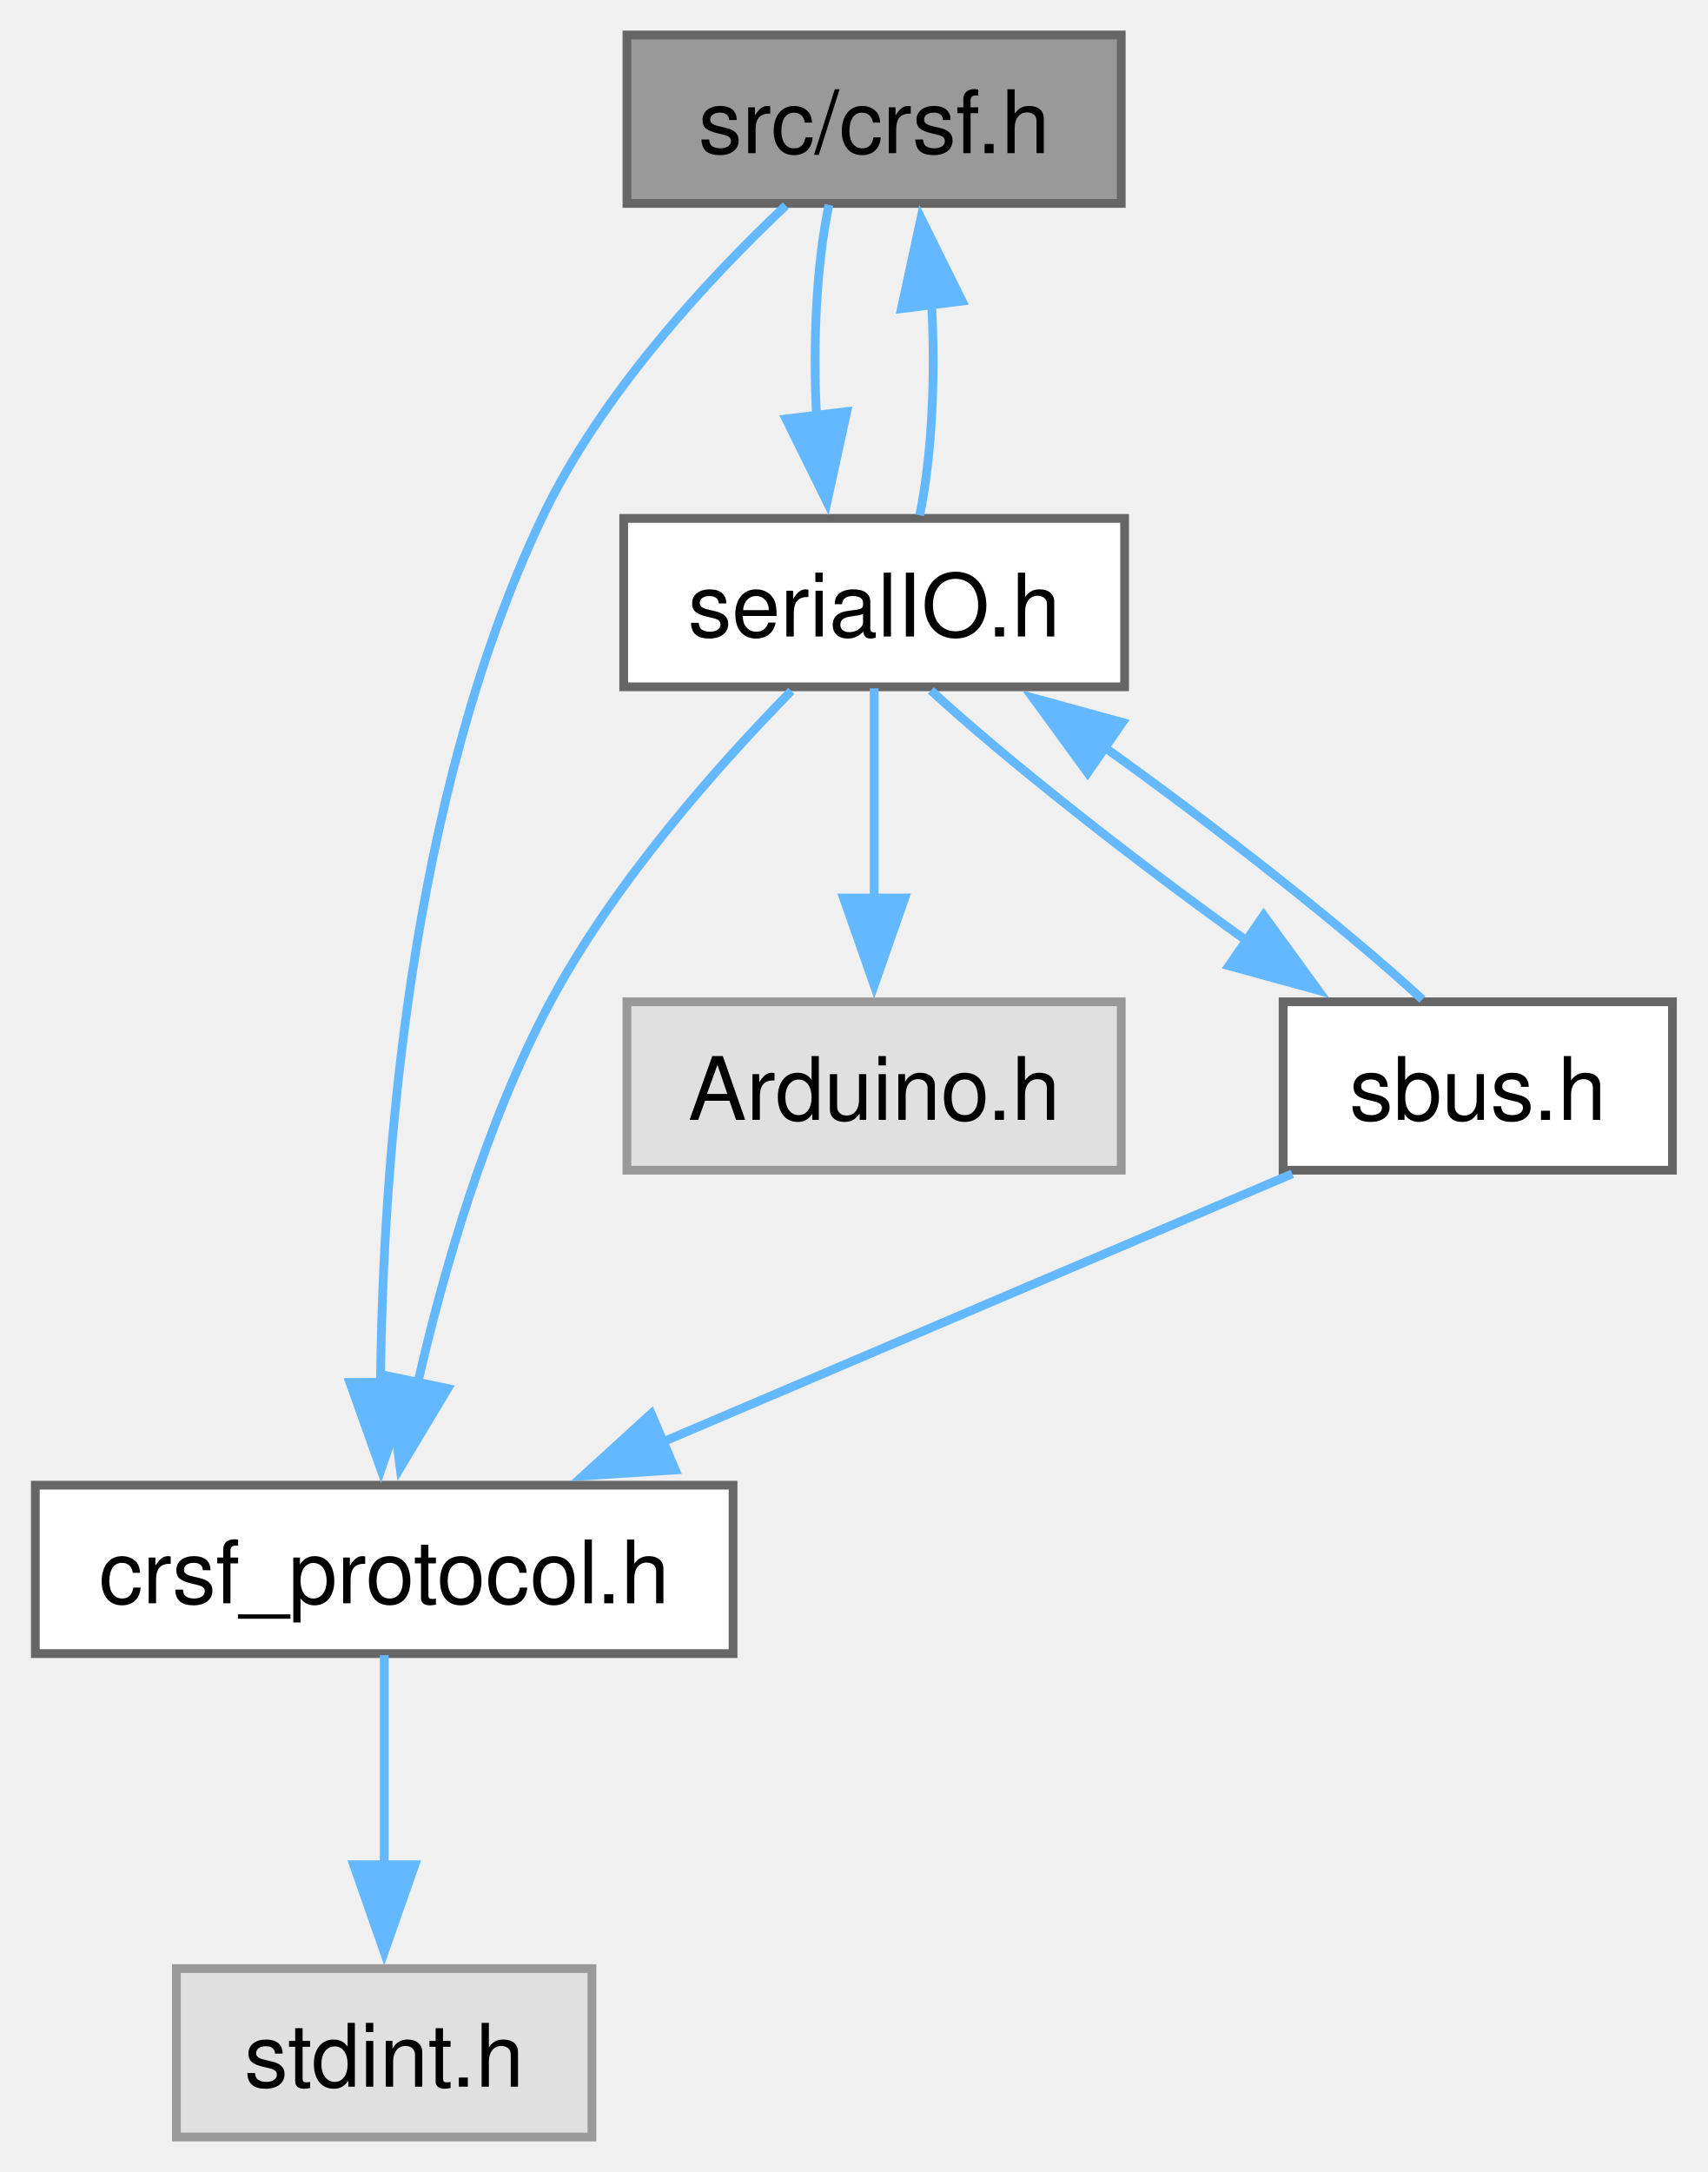
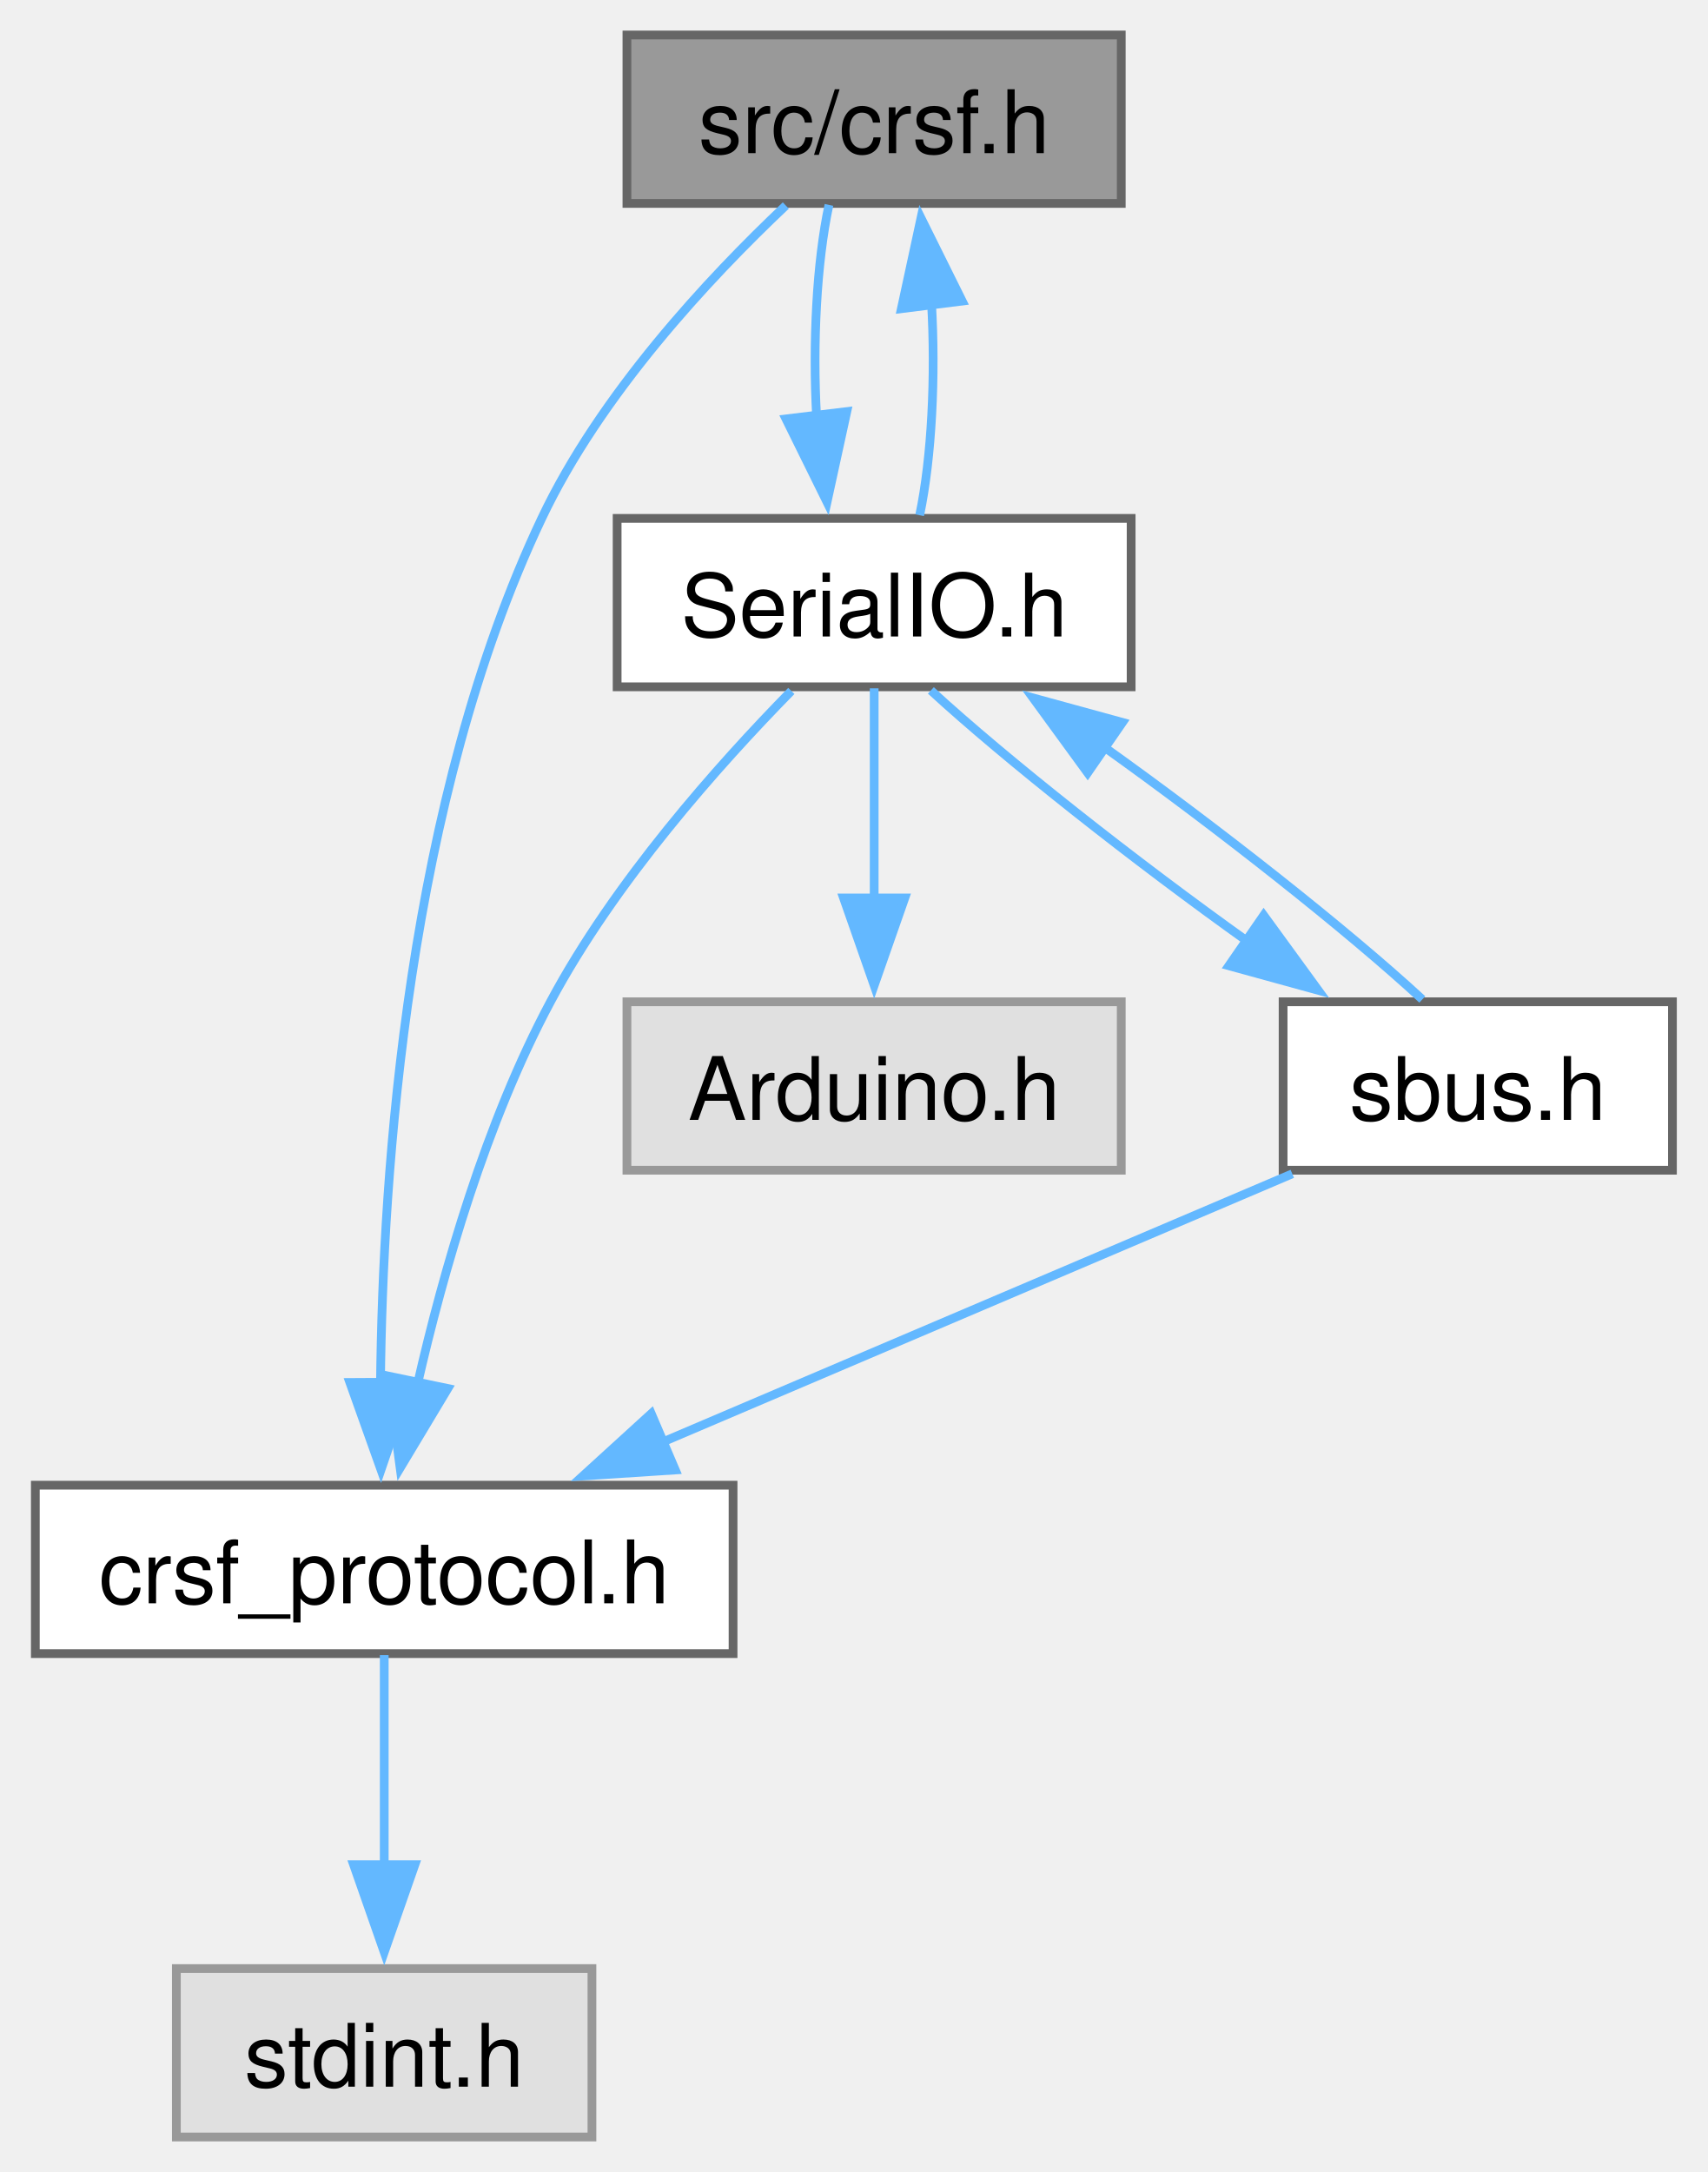
<svg xmlns="http://www.w3.org/2000/svg" xmlns:xlink="http://www.w3.org/1999/xlink" width="195pt" height="248pt" viewBox="0.00 0.00 195.12 248.25">
  <g id="graph0" class="graph" transform="scale(1 1) rotate(0) translate(4 244.25)">
    <g id="Node000001" class="node">
      <g id="a_Node000001">
        <a xlink:title="Header file for the CRSF protocol implementation.">
          <polygon fill="#999999" stroke="#666666" points="124.12,-240.25 67.62,-240.25 67.62,-221 124.12,-221 124.12,-240.25" />
          <text text-anchor="middle" x="95.88" y="-226.75" font-family="Helvetica,sans-Serif" font-size="10.00">src/crsf.h</text>
        </a>
      </g>
    </g>
    <g id="Node000002" class="node">
      <g id="a_Node000002">
        <a xlink:href="crsf__protocol_8h.html" target="_top" xlink:title="Header file for the CRSF protocol implementation.">
          <polygon fill="white" stroke="#666666" points="79.75,-74.5 0,-74.5 0,-55.25 79.75,-55.25 79.75,-74.5" />
          <text text-anchor="middle" x="39.88" y="-61" font-family="Helvetica,sans-Serif" font-size="10.00">crsf_protocol.h</text>
        </a>
      </g>
    </g>
    <g id="edge1_Node000001_Node000002" class="edge">
      <g id="a_edge1_Node000001_Node000002">
        <a xlink:title=" ">
          <path fill="none" stroke="#63b8ff" d="M85.78,-220.76C76.97,-212.44 64.58,-199.16 57.88,-185 42.62,-152.79 39.7,-110.69 39.45,-86.13" />
          <polygon fill="#63b8ff" stroke="#63b8ff" points="42.95,-86.28 39.51,-76.26 35.95,-86.24 42.95,-86.28" />
        </a>
      </g>
    </g>
    <g id="Node000004" class="node">
      <g id="a_Node000004">
-         <a xlink:href="serialIO_8h.html" target="_top" xlink:title="Header file for serial input/output (IO) functionality.">
-           <polygon fill="white" stroke="#666666" points="124.5,-185 67.25,-185 67.25,-165.75 124.5,-165.75 124.5,-185" />
-           <text text-anchor="middle" x="95.88" y="-171.5" font-family="Helvetica,sans-Serif" font-size="10.00">serialIO.h</text>
+         <a xlink:href="SerialIO_8h.html" target="_top" xlink:title="Header file for serial input/output (IO) functionality.">
+           <polygon fill="white" stroke="#666666" points="125.25,-185 66.5,-185 66.5,-165.75 125.25,-165.75 125.25,-185" />
+           <text text-anchor="middle" x="95.88" y="-171.5" font-family="Helvetica,sans-Serif" font-size="10.00">SerialIO.h</text>
        </a>
      </g>
    </g>
    <g id="edge3_Node000001_Node000004" class="edge">
      <g id="a_edge3_Node000001_Node000004">
        <a xlink:title=" ">
          <path fill="none" stroke="#63b8ff" d="M90.71,-220.83C89.3,-214.24 88.83,-204.96 89.3,-196.57" />
          <polygon fill="#63b8ff" stroke="#63b8ff" points="92.75,-197.21 90.49,-186.86 85.8,-196.37 92.75,-197.21" />
        </a>
      </g>
    </g>
    <g id="Node000003" class="node">
      <g id="a_Node000003">
        <a xlink:title=" ">
          <polygon fill="#e0e0e0" stroke="#999999" points="63.62,-19.25 16.12,-19.25 16.12,0 63.62,0 63.62,-19.25" />
          <text text-anchor="middle" x="39.88" y="-5.75" font-family="Helvetica,sans-Serif" font-size="10.00">stdint.h</text>
        </a>
      </g>
    </g>
    <g id="edge2_Node000002_Node000003" class="edge">
      <g id="a_edge2_Node000002_Node000003">
        <a xlink:title=" ">
          <path fill="none" stroke="#63b8ff" d="M39.88,-55.08C39.88,-48.57 39.88,-39.42 39.88,-31.12" />
          <polygon fill="#63b8ff" stroke="#63b8ff" points="43.38,-31.12 39.88,-21.12 36.38,-31.12 43.38,-31.12" />
        </a>
      </g>
    </g>
    <g id="edge9_Node000004_Node000001" class="edge">
      <g id="a_edge9_Node000004_Node000001">
        <a xlink:title=" ">
          <path fill="none" stroke="#63b8ff" d="M101.08,-185.36C102.47,-192 102.92,-201.3 102.43,-209.67" />
          <polygon fill="#63b8ff" stroke="#63b8ff" points="98.99,-208.97 101.23,-219.33 105.94,-209.84 98.99,-208.97" />
        </a>
      </g>
    </g>
    <g id="edge4_Node000004_Node000002" class="edge">
      <g id="a_edge4_Node000004_Node000002">
        <a xlink:title=" ">
          <path fill="none" stroke="#63b8ff" d="M86.41,-165.28C78.08,-156.79 66.18,-143.42 58.88,-129.75 51.52,-115.99 46.64,-98.99 43.67,-85.99" />
          <polygon fill="#63b8ff" stroke="#63b8ff" points="47.15,-85.55 41.7,-76.47 40.3,-86.98 47.15,-85.55" />
        </a>
      </g>
    </g>
    <g id="Node000005" class="node">
      <g id="a_Node000005">
        <a xlink:title=" ">
          <polygon fill="#e0e0e0" stroke="#999999" points="124.12,-129.75 67.62,-129.75 67.62,-110.5 124.12,-110.5 124.12,-129.75" />
          <text text-anchor="middle" x="95.88" y="-116.25" font-family="Helvetica,sans-Serif" font-size="10.00">Arduino.h</text>
        </a>
      </g>
    </g>
    <g id="edge5_Node000004_Node000005" class="edge">
      <g id="a_edge5_Node000004_Node000005">
        <a xlink:title=" ">
          <path fill="none" stroke="#63b8ff" d="M95.88,-165.58C95.88,-159.07 95.88,-149.92 95.88,-141.62" />
          <polygon fill="#63b8ff" stroke="#63b8ff" points="99.38,-141.62 95.88,-131.62 92.38,-141.62 99.38,-141.62" />
        </a>
      </g>
    </g>
    <g id="Node000006" class="node">
      <g id="a_Node000006">
        <a xlink:href="sbus_8h.html" target="_top" xlink:title="Header file for the SBUS protocol implementation.">
          <polygon fill="white" stroke="#666666" points="187.12,-129.75 142.62,-129.75 142.62,-110.5 187.12,-110.5 187.12,-129.75" />
          <text text-anchor="middle" x="164.88" y="-116.25" font-family="Helvetica,sans-Serif" font-size="10.00">sbus.h</text>
        </a>
      </g>
    </g>
    <g id="edge6_Node000004_Node000006" class="edge">
      <g id="a_edge6_Node000004_Node000006">
        <a xlink:title=" ">
          <path fill="none" stroke="#63b8ff" d="M102.36,-165.34C110.93,-157.46 125.64,-145.86 138.74,-136.52" />
          <polygon fill="#63b8ff" stroke="#63b8ff" points="140.4,-139.63 146.64,-131.06 136.42,-133.87 140.4,-139.63" />
        </a>
      </g>
    </g>
    <g id="edge7_Node000006_Node000002" class="edge">
      <g id="a_edge7_Node000006_Node000002">
        <a xlink:title=" ">
          <path fill="none" stroke="#63b8ff" d="M143.67,-110.09C123.92,-101.68 94.2,-89.02 71.62,-79.4" />
          <polygon fill="#63b8ff" stroke="#63b8ff" points="73.15,-76.24 62.58,-75.55 70.4,-82.68 73.15,-76.24" />
        </a>
      </g>
    </g>
    <g id="edge8_Node000006_Node000004" class="edge">
      <g id="a_edge8_Node000006_Node000004">
        <a xlink:title=" ">
          <path fill="none" stroke="#63b8ff" d="M158.53,-130.02C149.98,-137.91 135.17,-149.59 121.99,-158.99" />
          <polygon fill="#63b8ff" stroke="#63b8ff" points="120.28,-155.92 114.04,-164.48 124.26,-161.68 120.28,-155.92" />
        </a>
      </g>
    </g>
  </g>
</svg>
